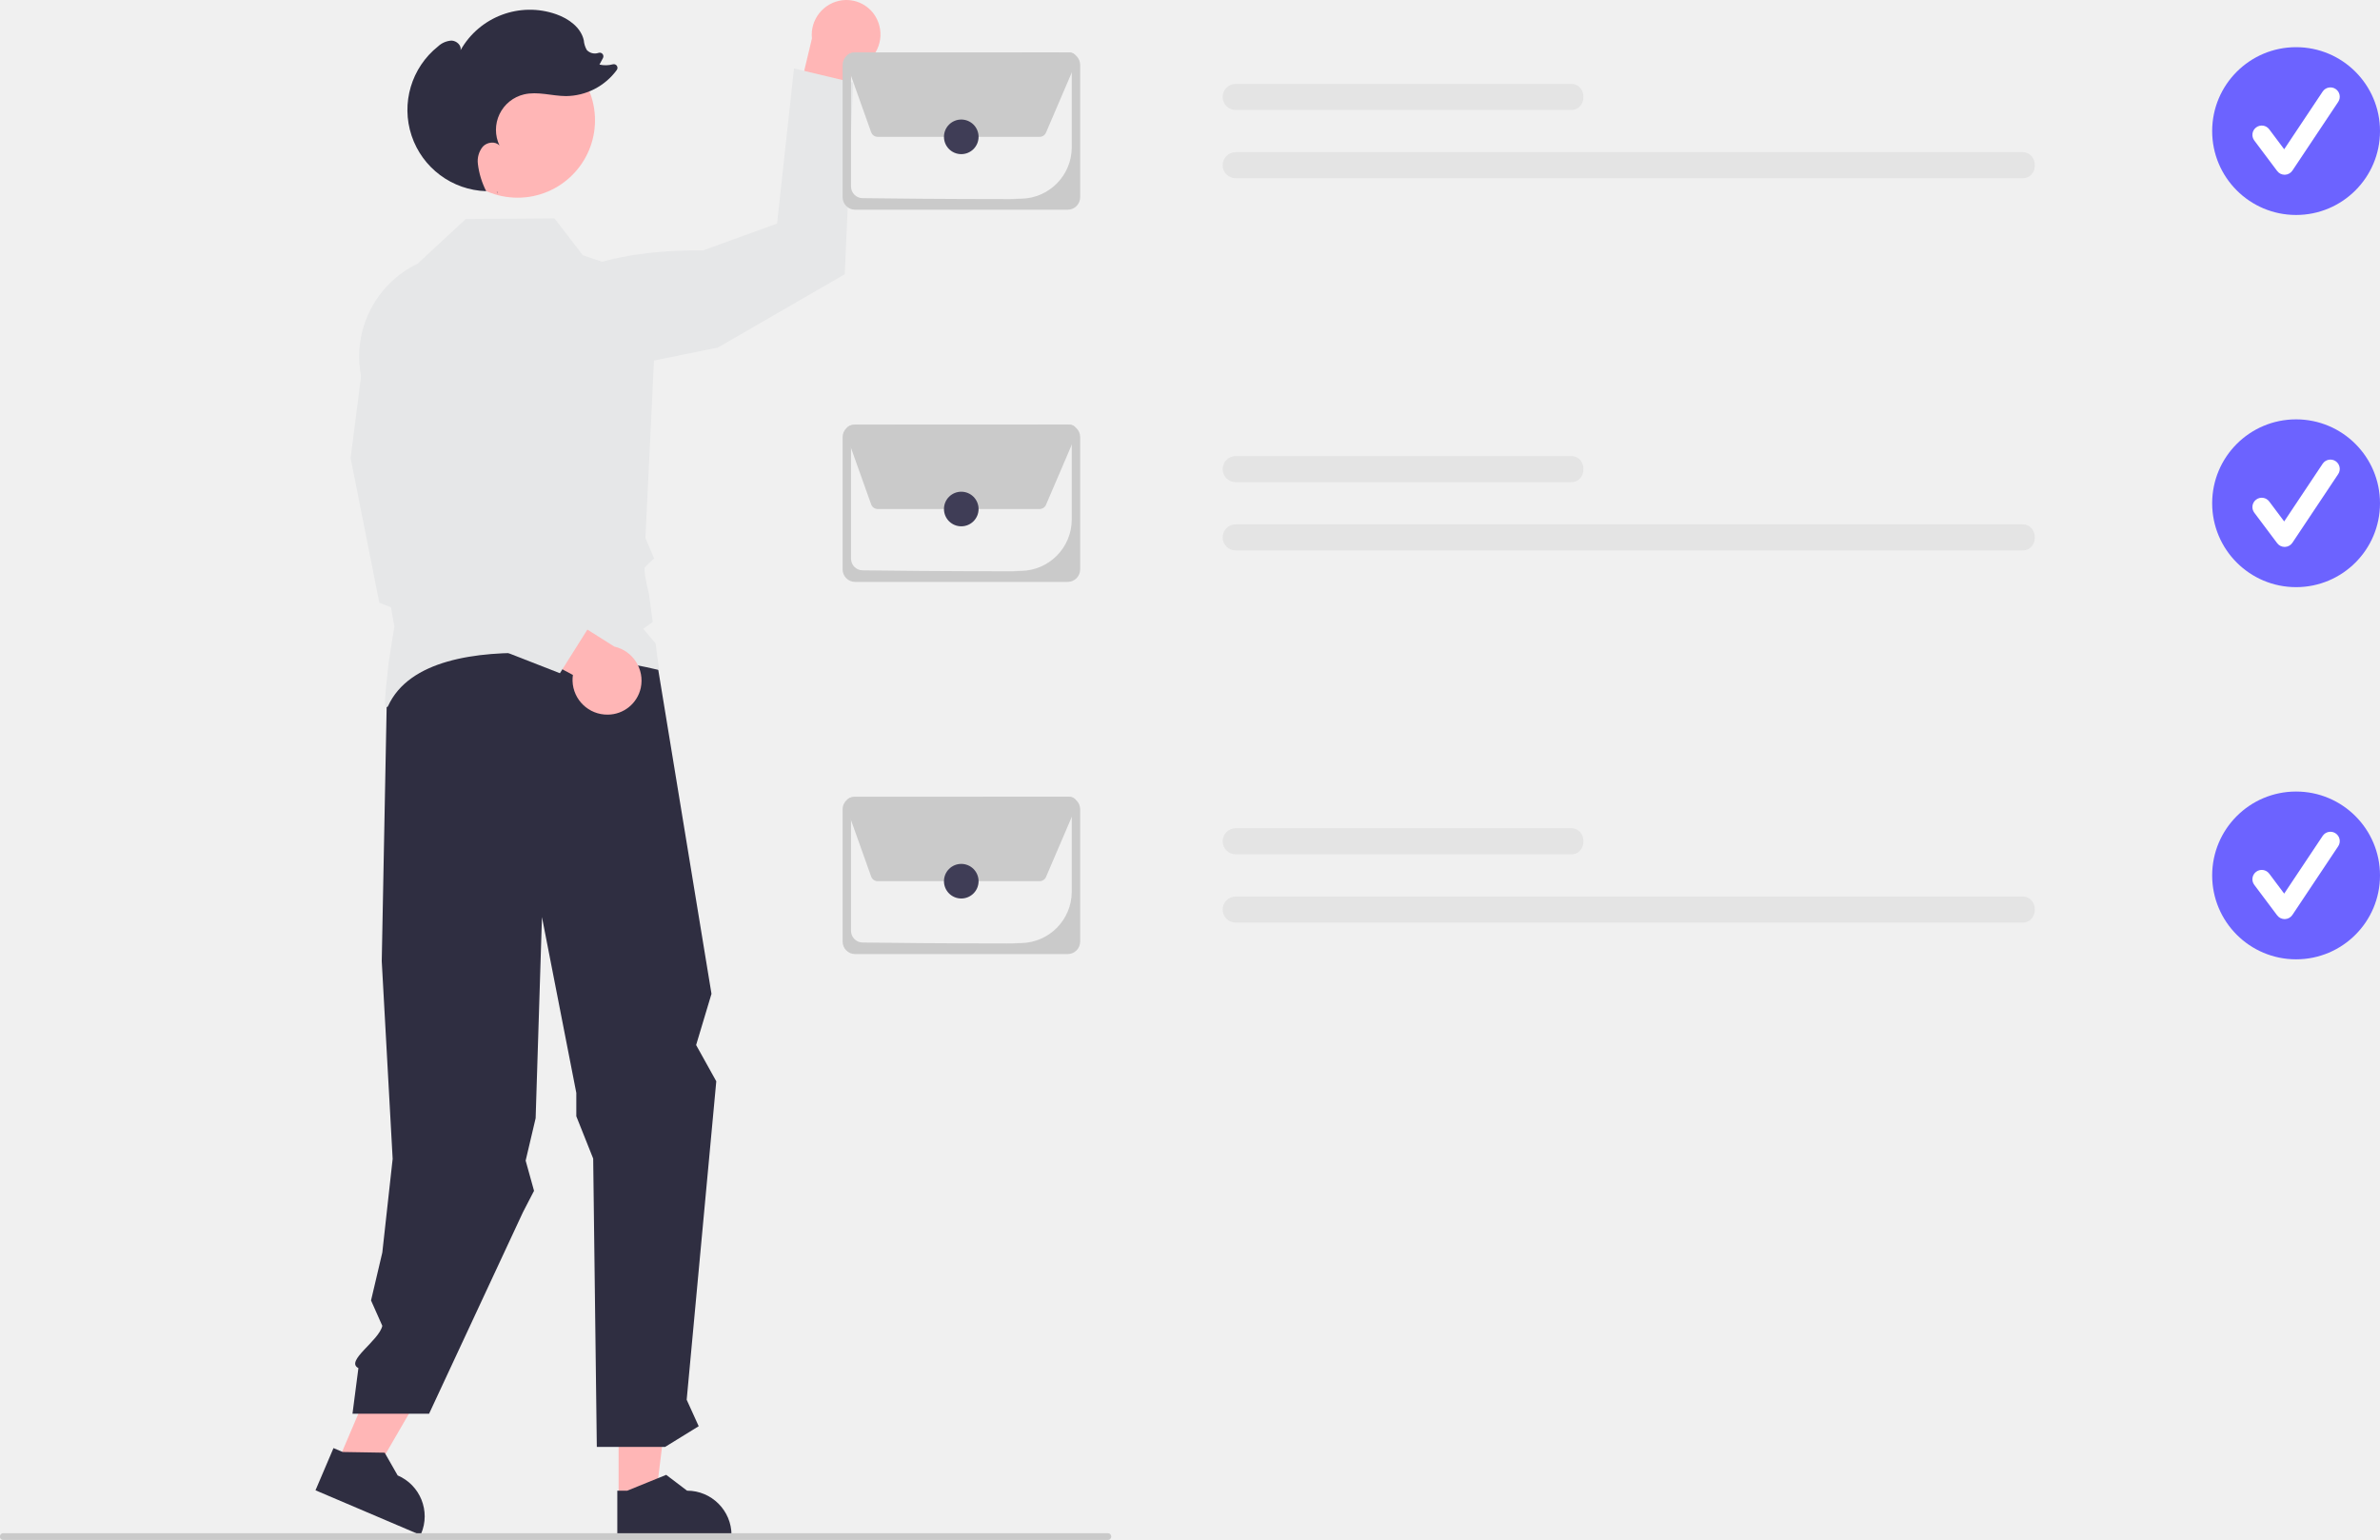
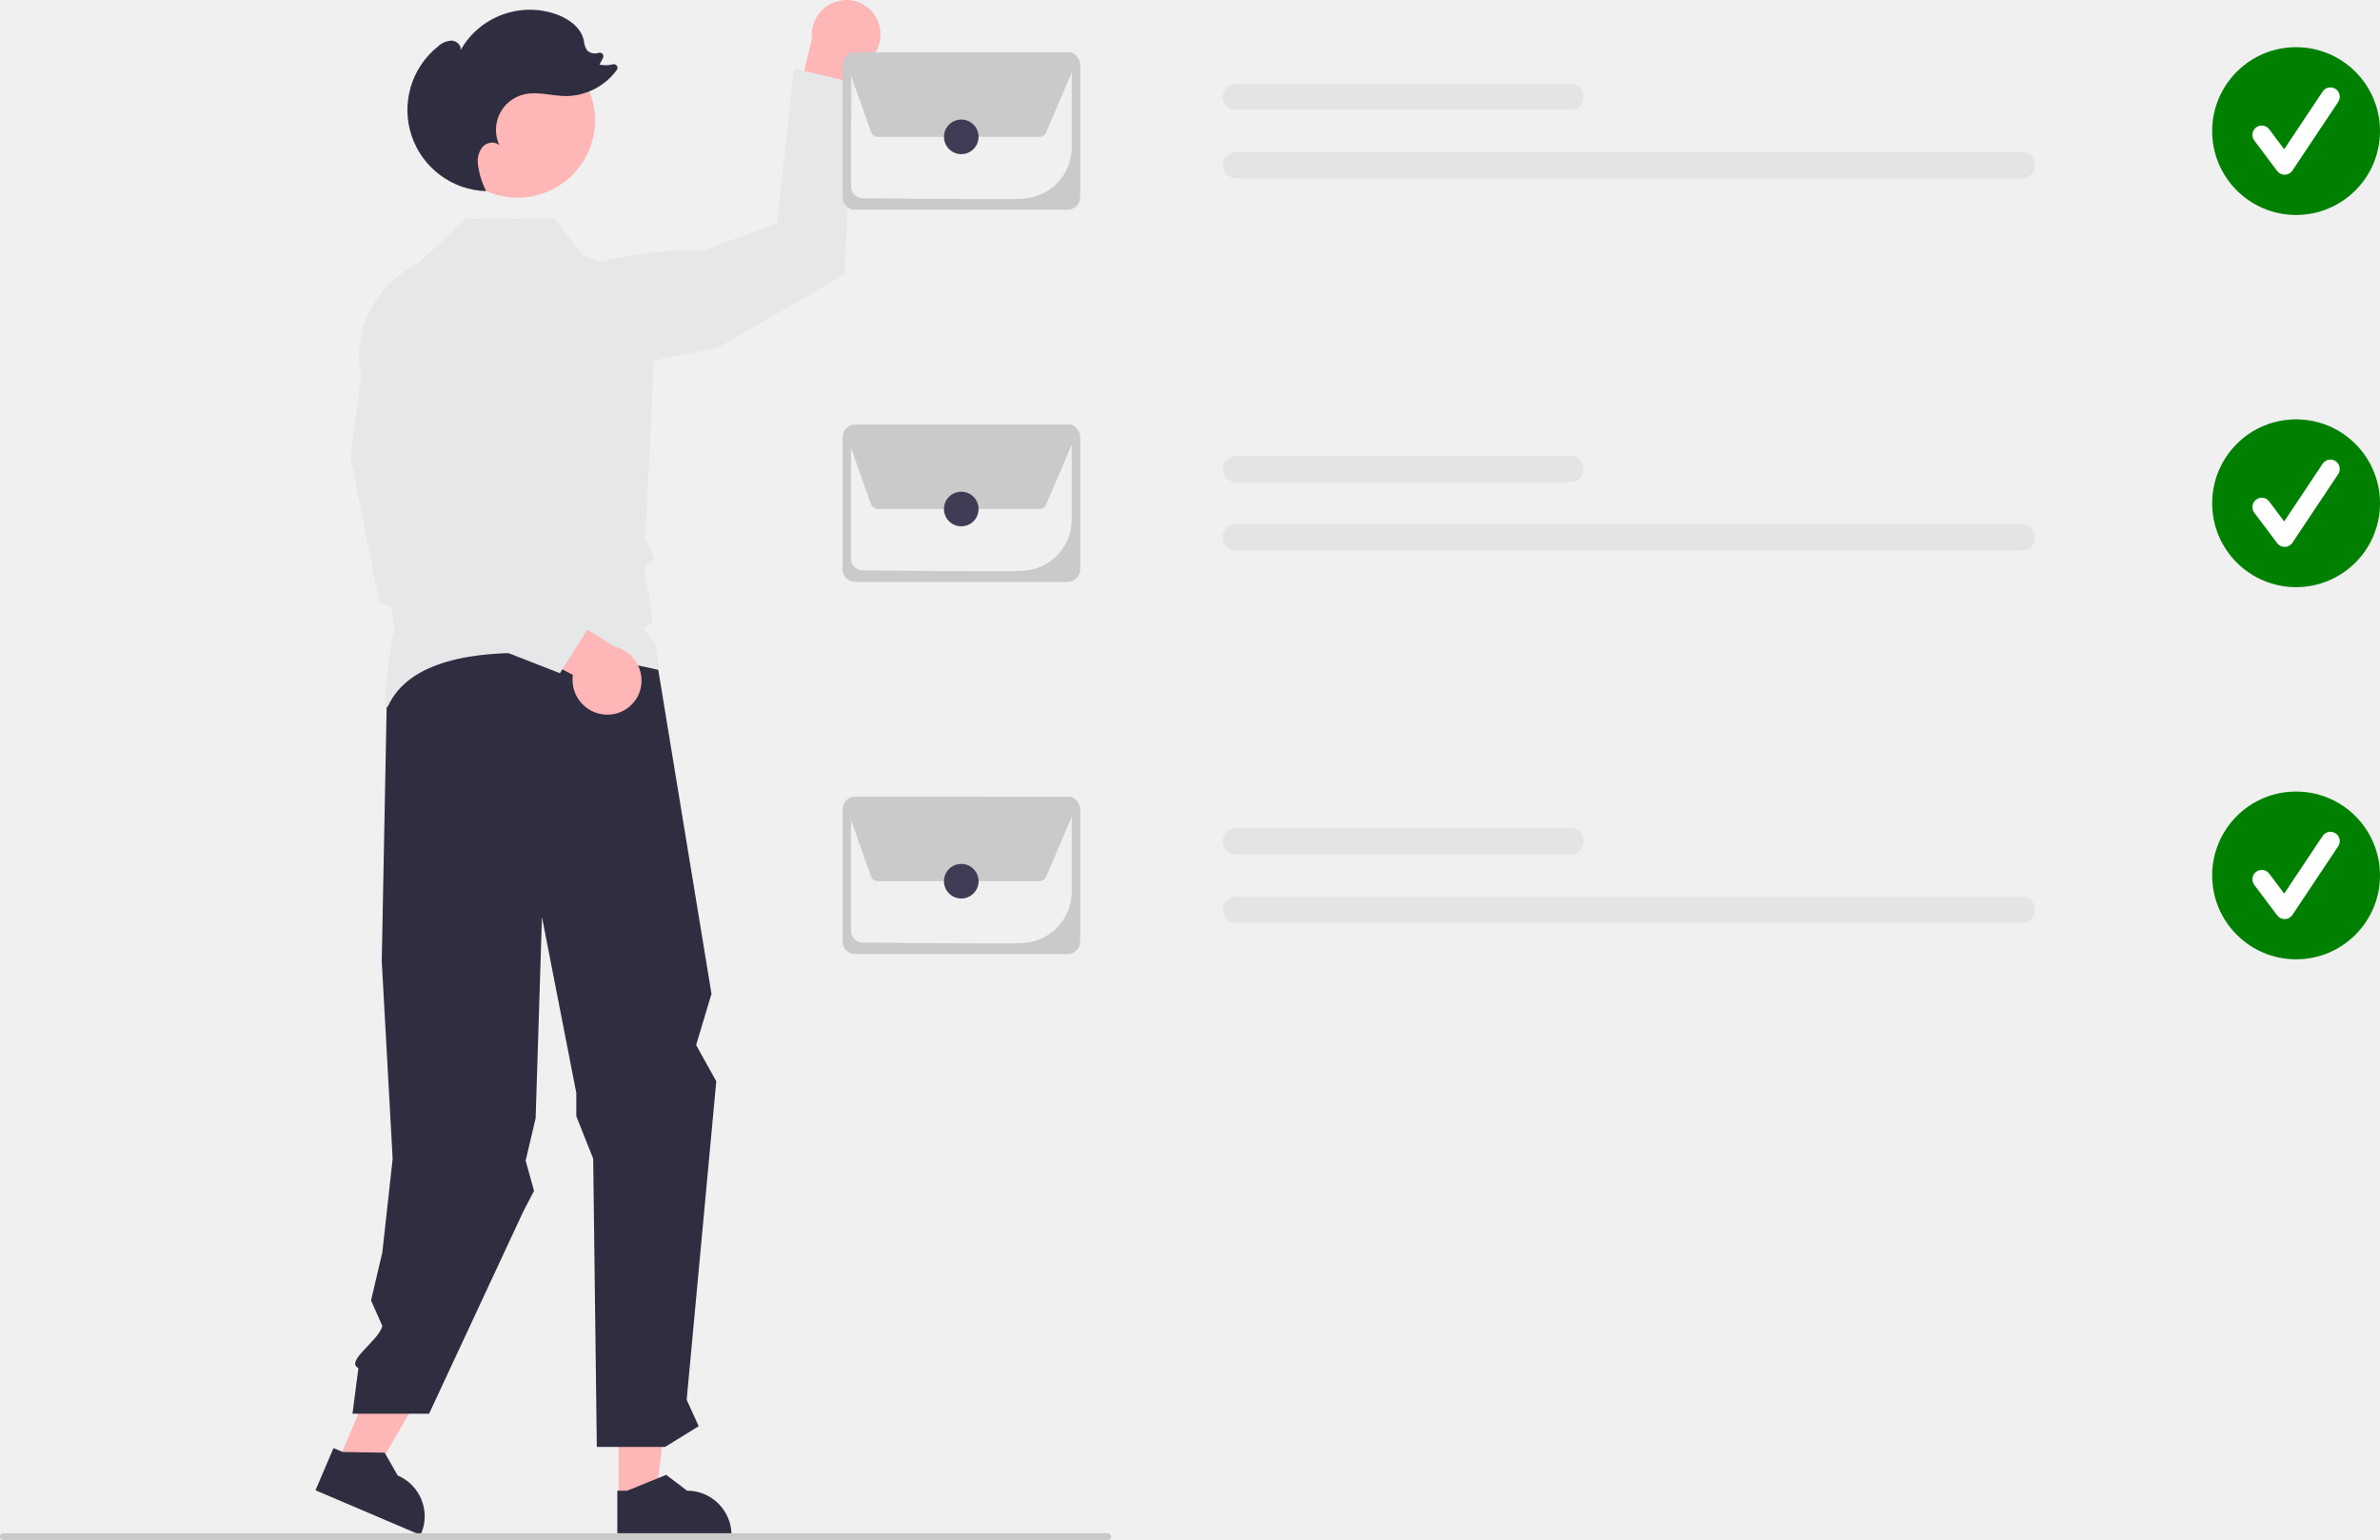
- <svg xmlns="http://www.w3.org/2000/svg" data-name="Layer 1" width="844.037" height="546.23" viewBox="0 0 844.037 546.23">
-   <path d="M489.512,184.959a12.334,12.334,0,0,1-7.269,15.697,12.118,12.118,0,0,1-2.065.569l-7.001,42.868-16.423-15.164,9.166-38.383a12.378,12.378,0,0,1,10.843-13.582,12.052,12.052,0,0,1,12.749,7.995Z" transform="translate(-177.9814 -176.885)" fill="#ffb6b6" />
-   <path d="M368.31,282.093s12.746-16.841,59-16.38l26.254-9.539,6-55,21,5-3,68-45,26-59,12Z" transform="translate(-177.9814 -176.885)" fill="#e6e7e8" />
-   <polygon points="119.255 519.834 131.372 524.997 157.055 480.719 139.172 473.099 119.255 519.834" fill="#ffb6b6" />
-   <polygon points="219.383 531.3 232.553 531.299 238.819 480.497 219.38 480.498 219.383 531.3" fill="#ffb6b6" />
-   <path d="M396.901,721.924l40.502-.002v-.512a15.765,15.765,0,0,0-15.764-15.764h-.001l-7.398-5.613-13.803,5.613-3.536 0Z" transform="translate(-177.9814 -176.885)" fill="#2f2e41" />
-   <path d="M289.869,705.514l37.259,15.878.201-.471a15.765,15.765,0,0,0-8.322-20.683l-.001-0-4.605-8.064-14.899-.248-3.252-1.386Z" transform="translate(-177.9814 -176.885)" fill="#2f2e41" />
-   <path d="M410.284,407.522l20.017,121.884-5.448,18.163,7.148,12.864L421.504,673.402l4.261,9.381L413.86,690.126h-24.226l-1.286-102.273-5.984-15.016v-8.276l-12.182-62.364-2.243,71.336-3.544,15.039,2.977,10.708-3.889,7.502L330.151,678.354H302.986l2.101-16.185h0c-4.867-2.464,7.307-9.666,8.477-14.995l-4-9,4-17,3.668-33.218-3.868-70.119,1.82-94.423L346.962,399.113Z" transform="translate(-177.9814 -176.885)" fill="#2f2e41" />
+ <svg xmlns="http://www.w3.org/2000/svg" data-name="Layer 1" width="844.037" height="546.23" viewBox="0 0 844.037 546.23" version="1.1" id="svg75">
+   <defs id="defs79" />
+   <path d="M489.512,184.959a12.334,12.334,0,0,1-7.269,15.697,12.118,12.118,0,0,1-2.065.569l-7.001,42.868-16.423-15.164,9.166-38.383a12.378,12.378,0,0,1,10.843-13.582,12.052,12.052,0,0,1,12.749,7.995Z" transform="translate(-177.9814 -176.885)" fill="#ffb6b6" id="path2" />
+   <path d="M368.31,282.093s12.746-16.841,59-16.38l26.254-9.539,6-55,21,5-3,68-45,26-59,12Z" transform="translate(-177.9814 -176.885)" fill="#e6e7e8" id="path4" />
+   <polygon points="119.255 519.834 131.372 524.997 157.055 480.719 139.172 473.099 119.255 519.834" fill="#ffb6b6" id="polygon6" />
+   <polygon points="219.383 531.3 232.553 531.299 238.819 480.497 219.38 480.498 219.383 531.3" fill="#ffb6b6" id="polygon8" />
+   <path d="M396.901,721.924l40.502-.002v-.512a15.765,15.765,0,0,0-15.764-15.764h-.001l-7.398-5.613-13.803,5.613-3.536 0Z" transform="translate(-177.9814 -176.885)" fill="#2f2e41" id="path10" />
+   <path d="M289.869,705.514l37.259,15.878.201-.471a15.765,15.765,0,0,0-8.322-20.683l-.001-0-4.605-8.064-14.899-.248-3.252-1.386Z" transform="translate(-177.9814 -176.885)" fill="#2f2e41" id="path12" />
+   <path d="M410.284,407.522l20.017,121.884-5.448,18.163,7.148,12.864L421.504,673.402l4.261,9.381L413.86,690.126h-24.226l-1.286-102.273-5.984-15.016v-8.276l-12.182-62.364-2.243,71.336-3.544,15.039,2.977,10.708-3.889,7.502L330.151,678.354H302.986l2.101-16.185h0c-4.867-2.464,7.307-9.666,8.477-14.995l-4-9,4-17,3.668-33.218-3.868-70.119,1.82-94.423L346.962,399.113Z" transform="translate(-177.9814 -176.885)" fill="#2f2e41" id="path14" />
  <circle id="b6492e21-528b-49f6-adbd-cfab639933c4" data-name="ab6171fa-7d69-4734-b81c-8dff60f9761b" cx="183.556" cy="42.67" r="27.453" fill="#ffb6b6" />
-   <path d="M315.074,427.707a.526.526,0,0,1-.144-.02c-.507-.142-.907-.253.922-16.069l1.974-12.501L315.898,388.079l-3.242-3.242,5.21-5.209-3.193-23.629-8.679-45.843a36.572,36.572,0,0,1,20.084-39.736L343.166,254.571l31.442-.235,10.06,13.077L411.281,276.453l-4.413,91.293,3.095,7.222-.265.24c-.021.019-2.083,1.883-3.009,2.909-.449.637.393,5.396,1.433,9.437l1.333,9.974-3.359,2.401,4.368,5.159,1.265,9.484-.713-.177c-.804-.2-80.487-19.583-95.391,12.896A.601.601,0,0,1,315.074,427.707Z" transform="translate(-177.9814 -176.885)" fill="#e6e7e8" />
-   <path d="M354.515,245.663q-.176-.387-.351-.777c.045.001.089.008.134.009Z" transform="translate(-177.9814 -176.885)" fill="#2f2e41" />
-   <path d="M333.322,193.351a7.641,7.641,0,0,1,4.787-2.069c1.775.057,3.575,1.661,3.208,3.398a28.211,28.211,0,0,1,33.95-12.73c4.412,1.557,8.739,4.671,9.752,9.238a8.32,8.32,0,0,0,1.048,3.41,3.893,3.893,0,0,0,4.143,1.05l.044-.013a1.297,1.297,0,0,1,1.567,1.831l-1.248,2.328a10.004,10.004,0,0,0,4.766-.101,1.296,1.296,0,0,1,1.376,2.017,22.589,22.589,0,0,1-18.012,9.258c-4.988-.03-10.027-1.75-14.882-.602a12.927,12.927,0,0,0-8.695,18.147c-1.491-1.631-4.374-1.245-5.9.354a8.091,8.091,0,0,0-1.767,6.191,28.726,28.726,0,0,0,2.949,9.642,28.826,28.826,0,0,1-17.088-51.349Z" transform="translate(-177.9814 -176.885)" fill="#2f2e41" />
-   <path d="M496.381,705.964l-7.71-12.39-1.54,7.08c-.27,1.24-.54,2.5-.79,3.75-2.19-1.87-4.52-3.6-6.8-5.26q-10.5-7.62-20.99-15.26l2.19,12.7c1.35,7.82,2.76,15.8,6.1,22.95.37.81.77,1.61,1.2,2.39h32.54a10.488,10.488,0,0,0,.54-2.24.775.775,0,0,0,.01-.15C501.641,714.684,498.961,710.114,496.381,705.964Z" transform="translate(-177.9814 -176.885)" fill="#f0f0f0" />
-   <path d="M229.151,705.964l7.71-12.39,1.54,7.08c.27,1.24.54,2.5.79,3.75,2.19-1.87,4.52-3.6,6.8-5.26q10.5-7.62,20.99-15.26l-2.19,12.7c-1.35,7.82-2.76,15.8-6.1,22.95-.37.81-.77,1.61-1.2,2.39h-32.54a10.487,10.487,0,0,1-.54-2.24.774.774,0,0,1-.01-.15C223.891,714.684,226.571,710.114,229.151,705.964Z" transform="translate(-177.9814 -176.885)" fill="#f0f0f0" />
-   <path d="M570.922,723.115h-391.75a1.191,1.191,0,1,1,0-2.381h391.75a1.191,1.191,0,0,1,0,2.381Z" transform="translate(-177.9814 -176.885)" fill="#cacaca" />
-   <path d="M735.035,215.9H616.212a4.629,4.629,0,0,1,0-9.259H735.035C741.006,206.558,741.065,215.984,735.035,215.9Z" transform="translate(-177.9814 -176.885)" fill="#e4e4e4" />
-   <path d="M895.103,240.117H616.212a4.629,4.629,0,0,1,0-9.259H895.103C901.073,230.774,901.133,240.201,895.103,240.117Z" transform="translate(-177.9814 -176.885)" fill="#e4e4e4" />
-   <circle cx="814.278" cy="46.494" r="29.759" fill="#6c63ff" />
-   <path d="M988.2,238.867a3.309,3.309,0,0,1-2.648-1.324l-8.119-10.825a3.31,3.31,0,1,1,5.296-3.972L988.041,229.827l13.642-20.463a3.31,3.31,0,1,1,5.509,3.673L990.954,237.393a3.312,3.312,0,0,1-2.663,1.473C988.261,238.867,988.23,238.867,988.2,238.867Z" transform="translate(-177.9814 -176.885)" fill="#fff" />
-   <path d="M556.611,195.476h-75.368a4.446,4.446,0,0,0-4.441,4.441v46.924a4.446,4.446,0,0,0,4.441,4.441h75.368a4.446,4.446,0,0,0,4.441-4.441V199.917A4.446,4.446,0,0,0,556.611,195.476Zm1.458,33.706A18.258,18.258,0,0,1,540.118,247.368c-7.647.1,4.231.138-4.992.138-21.091,0-43.083-.202-51.288-.332a4.138,4.138,0,0,1-4.052-4.121v-43.133a1.462,1.462,0,0,1,1.457-1.461h75.365a1.462,1.462,0,0,1,1.461,1.457Z" transform="translate(-177.9814 -176.885)" fill="#cacaca" />
-   <path d="M546.668,225.424H489.246a2.468,2.468,0,0,1-2.32-1.636L478.057,198.907a2.463,2.463,0,0,1,2.316-3.29l77.013-.137h.003a2.463,2.463,0,0,1,2.264,3.433l-.134-.057.134.057L548.932,223.931A2.46,2.46,0,0,1,546.668,225.424Z" transform="translate(-177.9814 -176.885)" fill="#cacaca" />
-   <circle cx="340.902" cy="48.539" r="6.136" fill="#3f3d56" />
-   <path d="M735.035,347.917H616.212a4.629,4.629,0,0,1,0-9.259H735.035C741.006,338.575,741.065,348.001,735.035,347.917Z" transform="translate(-177.9814 -176.885)" fill="#e4e4e4" />
-   <path d="M895.103,372.134H616.212a4.629,4.629,0,0,1,0-9.259H895.103C901.073,362.792,901.133,372.218,895.103,372.134Z" transform="translate(-177.9814 -176.885)" fill="#e4e4e4" />
-   <circle cx="814.278" cy="178.511" r="29.759" fill="#6c63ff" />
-   <path d="M988.2,370.884a3.309,3.309,0,0,1-2.648-1.324l-8.119-10.825a3.31,3.31,0,1,1,5.296-3.972l5.312,7.082,13.642-20.463a3.31,3.31,0,1,1,5.509,3.673L990.954,369.41a3.312,3.312,0,0,1-2.663,1.473C988.261,370.884,988.23,370.884,988.2,370.884Z" transform="translate(-177.9814 -176.885)" fill="#fff" />
-   <path d="M556.611,327.493h-75.368a4.446,4.446,0,0,0-4.441,4.441V378.858a4.446,4.446,0,0,0,4.441,4.441h75.368a4.446,4.446,0,0,0,4.441-4.441V331.934A4.446,4.446,0,0,0,556.611,327.493Zm1.458,33.706a18.258,18.258,0,0,1-17.95,18.186c-7.647.1,4.231.138-4.992.138-21.091,0-43.083-.202-51.288-.332a4.138,4.138,0,0,1-4.052-4.121v-43.133a1.462,1.462,0,0,1,1.457-1.461h75.365a1.462,1.462,0,0,1,1.461,1.457Z" transform="translate(-177.9814 -176.885)" fill="#cacaca" />
-   <path d="M546.668,357.441H489.246a2.468,2.468,0,0,1-2.32-1.636l-8.869-24.881a2.463,2.463,0,0,1,2.316-3.29l77.013-.137h.003a2.463,2.463,0,0,1,2.264,3.433l-.134-.057.134.057L548.932,355.949A2.46,2.46,0,0,1,546.668,357.441Z" transform="translate(-177.9814 -176.885)" fill="#cacaca" />
-   <circle cx="340.902" cy="180.556" r="6.136" fill="#3f3d56" />
-   <path d="M735.035,479.934H616.212a4.629,4.629,0,0,1,0-9.259H735.035C741.006,470.592,741.065,480.019,735.035,479.934Z" transform="translate(-177.9814 -176.885)" fill="#e4e4e4" />
-   <path d="M895.103,504.151H616.212a4.629,4.629,0,0,1,0-9.259H895.103C901.073,494.809,901.133,504.235,895.103,504.151Z" transform="translate(-177.9814 -176.885)" fill="#e4e4e4" />
-   <circle cx="814.278" cy="310.528" r="29.759" fill="#6c63ff" />
-   <path d="M988.2,502.902a3.309,3.309,0,0,1-2.648-1.324L977.433,490.752a3.31,3.31,0,1,1,5.296-3.972l5.312,7.082,13.642-20.463a3.31,3.31,0,1,1,5.509,3.673L990.954,501.427a3.312,3.312,0,0,1-2.663,1.473C988.261,502.901,988.23,502.902,988.2,502.902Z" transform="translate(-177.9814 -176.885)" fill="#fff" />
-   <path d="M556.611,459.51h-75.368a4.446,4.446,0,0,0-4.441,4.441v46.924a4.446,4.446,0,0,0,4.441,4.441h75.368a4.446,4.446,0,0,0,4.441-4.441V463.951A4.446,4.446,0,0,0,556.611,459.51Zm1.458,33.706a18.258,18.258,0,0,1-17.95,18.186c-7.647.1,4.231.138-4.992.138-21.091,0-43.083-.202-51.288-.332a4.138,4.138,0,0,1-4.052-4.121v-43.133a1.462,1.462,0,0,1,1.457-1.461h75.365a1.462,1.462,0,0,1,1.461,1.457Z" transform="translate(-177.9814 -176.885)" fill="#cacaca" />
-   <path d="M546.668,489.459H489.246a2.468,2.468,0,0,1-2.32-1.636l-8.869-24.881a2.463,2.463,0,0,1,2.316-3.29l77.013-.137h.003a2.463,2.463,0,0,1,2.264,3.433l-.134-.057.134.057L548.932,487.966A2.46,2.46,0,0,1,546.668,489.459Z" transform="translate(-177.9814 -176.885)" fill="#cacaca" />
-   <circle cx="340.902" cy="312.574" r="6.136" fill="#3f3d56" />
-   <path d="M393.545,430.378a12.334,12.334,0,0,1-12.518-11.94,12.118,12.118,0,0,1,.127-2.138l-38.326-20.441,19.647-10.661,33.383,21.046a12.378,12.378,0,0,1,9.364,14.641,12.052,12.052,0,0,1-11.676,9.493Z" transform="translate(-177.9814 -176.885)" fill="#ffb6b6" />
-   <path d="M376.548,415.686l-64.047-25.002L302.319,339.358l3.781-29.511a30.201,30.201,0,0,1,34.624-26l.215.034.122.18c.489.722,11.786,18.179-3.417,61.491l.562,27.526,50.365,23.51Z" transform="translate(-177.9814 -176.885)" fill="#e6e7e8" />
+   <path d="M315.074,427.707a.526.526,0,0,1-.144-.02c-.507-.142-.907-.253.922-16.069l1.974-12.501L315.898,388.079l-3.242-3.242,5.21-5.209-3.193-23.629-8.679-45.843a36.572,36.572,0,0,1,20.084-39.736L343.166,254.571l31.442-.235,10.06,13.077L411.281,276.453l-4.413,91.293,3.095,7.222-.265.24c-.021.019-2.083,1.883-3.009,2.909-.449.637.393,5.396,1.433,9.437l1.333,9.974-3.359,2.401,4.368,5.159,1.265,9.484-.713-.177c-.804-.2-80.487-19.583-95.391,12.896A.601.601,0,0,1,315.074,427.707Z" transform="translate(-177.9814 -176.885)" fill="#e6e7e8" id="path17" />
+   <path d="M354.515,245.663q-.176-.387-.351-.777c.045.001.089.008.134.009Z" transform="translate(-177.9814 -176.885)" fill="#2f2e41" id="path19" />
+   <path d="M333.322,193.351a7.641,7.641,0,0,1,4.787-2.069c1.775.057,3.575,1.661,3.208,3.398a28.211,28.211,0,0,1,33.95-12.73c4.412,1.557,8.739,4.671,9.752,9.238a8.32,8.32,0,0,0,1.048,3.41,3.893,3.893,0,0,0,4.143,1.05l.044-.013a1.297,1.297,0,0,1,1.567,1.831l-1.248,2.328a10.004,10.004,0,0,0,4.766-.101,1.296,1.296,0,0,1,1.376,2.017,22.589,22.589,0,0,1-18.012,9.258c-4.988-.03-10.027-1.75-14.882-.602a12.927,12.927,0,0,0-8.695,18.147c-1.491-1.631-4.374-1.245-5.9.354a8.091,8.091,0,0,0-1.767,6.191,28.726,28.726,0,0,0,2.949,9.642,28.826,28.826,0,0,1-17.088-51.349Z" transform="translate(-177.9814 -176.885)" fill="#2f2e41" id="path21" />
+   <path d="M496.381,705.964l-7.71-12.39-1.54,7.08c-.27,1.24-.54,2.5-.79,3.75-2.19-1.87-4.52-3.6-6.8-5.26q-10.5-7.62-20.99-15.26l2.19,12.7c1.35,7.82,2.76,15.8,6.1,22.95.37.81.77,1.61,1.2,2.39h32.54a10.488,10.488,0,0,0,.54-2.24.775.775,0,0,0,.01-.15C501.641,714.684,498.961,710.114,496.381,705.964Z" transform="translate(-177.9814 -176.885)" fill="#f0f0f0" id="path23" />
+   <path d="M229.151,705.964l7.71-12.39,1.54,7.08c.27,1.24.54,2.5.79,3.75,2.19-1.87,4.52-3.6,6.8-5.26q10.5-7.62,20.99-15.26l-2.19,12.7c-1.35,7.82-2.76,15.8-6.1,22.95-.37.81-.77,1.61-1.2,2.39h-32.54a10.487,10.487,0,0,1-.54-2.24.774.774,0,0,1-.01-.15C223.891,714.684,226.571,710.114,229.151,705.964Z" transform="translate(-177.9814 -176.885)" fill="#f0f0f0" id="path25" />
+   <path d="M570.922,723.115h-391.75a1.191,1.191,0,1,1,0-2.381h391.75a1.191,1.191,0,0,1,0,2.381Z" transform="translate(-177.9814 -176.885)" fill="#cacaca" id="path27" />
+   <path d="M735.035,215.9H616.212a4.629,4.629,0,0,1,0-9.259H735.035C741.006,206.558,741.065,215.984,735.035,215.9Z" transform="translate(-177.9814 -176.885)" fill="#e4e4e4" id="path29" />
+   <path d="M895.103,240.117H616.212a4.629,4.629,0,0,1,0-9.259H895.103C901.073,230.774,901.133,240.201,895.103,240.117Z" transform="translate(-177.9814 -176.885)" fill="#e4e4e4" id="path31" />
+   <circle cx="814.278" cy="46.494" r="29.759" fill="#6c63ff" id="circle33" style="fill:#008000" />
+   <path d="M988.2,238.867a3.309,3.309,0,0,1-2.648-1.324l-8.119-10.825a3.31,3.31,0,1,1,5.296-3.972L988.041,229.827l13.642-20.463a3.31,3.31,0,1,1,5.509,3.673L990.954,237.393a3.312,3.312,0,0,1-2.663,1.473C988.261,238.867,988.23,238.867,988.2,238.867Z" transform="translate(-177.9814 -176.885)" fill="#fff" id="path35" />
+   <path d="M556.611,195.476h-75.368a4.446,4.446,0,0,0-4.441,4.441v46.924a4.446,4.446,0,0,0,4.441,4.441h75.368a4.446,4.446,0,0,0,4.441-4.441V199.917A4.446,4.446,0,0,0,556.611,195.476Zm1.458,33.706A18.258,18.258,0,0,1,540.118,247.368c-7.647.1,4.231.138-4.992.138-21.091,0-43.083-.202-51.288-.332a4.138,4.138,0,0,1-4.052-4.121v-43.133a1.462,1.462,0,0,1,1.457-1.461h75.365a1.462,1.462,0,0,1,1.461,1.457Z" transform="translate(-177.9814 -176.885)" fill="#cacaca" id="path37" />
+   <path d="M546.668,225.424H489.246a2.468,2.468,0,0,1-2.32-1.636L478.057,198.907a2.463,2.463,0,0,1,2.316-3.29l77.013-.137h.003a2.463,2.463,0,0,1,2.264,3.433l-.134-.057.134.057L548.932,223.931A2.46,2.46,0,0,1,546.668,225.424Z" transform="translate(-177.9814 -176.885)" fill="#cacaca" id="path39" />
+   <circle cx="340.902" cy="48.539" r="6.136" fill="#3f3d56" id="circle41" />
+   <path d="M735.035,347.917H616.212a4.629,4.629,0,0,1,0-9.259H735.035C741.006,338.575,741.065,348.001,735.035,347.917Z" transform="translate(-177.9814 -176.885)" fill="#e4e4e4" id="path43" />
+   <path d="M895.103,372.134H616.212a4.629,4.629,0,0,1,0-9.259H895.103C901.073,362.792,901.133,372.218,895.103,372.134Z" transform="translate(-177.9814 -176.885)" fill="#e4e4e4" id="path45" />
+   <circle cx="814.278" cy="178.511" r="29.759" fill="#6c63ff" id="circle47" style="fill:#008000" />
+   <path d="M988.2,370.884a3.309,3.309,0,0,1-2.648-1.324l-8.119-10.825a3.31,3.31,0,1,1,5.296-3.972l5.312,7.082,13.642-20.463a3.31,3.31,0,1,1,5.509,3.673L990.954,369.41a3.312,3.312,0,0,1-2.663,1.473C988.261,370.884,988.23,370.884,988.2,370.884Z" transform="translate(-177.9814 -176.885)" fill="#fff" id="path49" />
+   <path d="M556.611,327.493h-75.368a4.446,4.446,0,0,0-4.441,4.441V378.858a4.446,4.446,0,0,0,4.441,4.441h75.368a4.446,4.446,0,0,0,4.441-4.441V331.934A4.446,4.446,0,0,0,556.611,327.493Zm1.458,33.706a18.258,18.258,0,0,1-17.95,18.186c-7.647.1,4.231.138-4.992.138-21.091,0-43.083-.202-51.288-.332a4.138,4.138,0,0,1-4.052-4.121v-43.133a1.462,1.462,0,0,1,1.457-1.461h75.365a1.462,1.462,0,0,1,1.461,1.457Z" transform="translate(-177.9814 -176.885)" fill="#cacaca" id="path51" />
+   <path d="M546.668,357.441H489.246a2.468,2.468,0,0,1-2.32-1.636l-8.869-24.881a2.463,2.463,0,0,1,2.316-3.29l77.013-.137h.003a2.463,2.463,0,0,1,2.264,3.433l-.134-.057.134.057L548.932,355.949A2.46,2.46,0,0,1,546.668,357.441Z" transform="translate(-177.9814 -176.885)" fill="#cacaca" id="path53" />
+   <circle cx="340.902" cy="180.556" r="6.136" fill="#3f3d56" id="circle55" />
+   <path d="M735.035,479.934H616.212a4.629,4.629,0,0,1,0-9.259H735.035C741.006,470.592,741.065,480.019,735.035,479.934Z" transform="translate(-177.9814 -176.885)" fill="#e4e4e4" id="path57" />
+   <path d="M895.103,504.151H616.212a4.629,4.629,0,0,1,0-9.259H895.103C901.073,494.809,901.133,504.235,895.103,504.151Z" transform="translate(-177.9814 -176.885)" fill="#e4e4e4" id="path59" />
+   <circle cx="814.278" cy="310.528" r="29.759" fill="#6c63ff" id="circle61" style="fill:#008000" />
+   <path d="M988.2,502.902a3.309,3.309,0,0,1-2.648-1.324L977.433,490.752a3.31,3.31,0,1,1,5.296-3.972l5.312,7.082,13.642-20.463a3.31,3.31,0,1,1,5.509,3.673L990.954,501.427a3.312,3.312,0,0,1-2.663,1.473C988.261,502.901,988.23,502.902,988.2,502.902Z" transform="translate(-177.9814 -176.885)" fill="#fff" id="path63" />
+   <path d="M556.611,459.51h-75.368a4.446,4.446,0,0,0-4.441,4.441v46.924a4.446,4.446,0,0,0,4.441,4.441h75.368a4.446,4.446,0,0,0,4.441-4.441V463.951A4.446,4.446,0,0,0,556.611,459.51Zm1.458,33.706a18.258,18.258,0,0,1-17.95,18.186c-7.647.1,4.231.138-4.992.138-21.091,0-43.083-.202-51.288-.332a4.138,4.138,0,0,1-4.052-4.121v-43.133a1.462,1.462,0,0,1,1.457-1.461h75.365a1.462,1.462,0,0,1,1.461,1.457Z" transform="translate(-177.9814 -176.885)" fill="#cacaca" id="path65" />
+   <path d="M546.668,489.459H489.246a2.468,2.468,0,0,1-2.32-1.636l-8.869-24.881a2.463,2.463,0,0,1,2.316-3.29l77.013-.137h.003a2.463,2.463,0,0,1,2.264,3.433l-.134-.057.134.057L548.932,487.966A2.46,2.46,0,0,1,546.668,489.459Z" transform="translate(-177.9814 -176.885)" fill="#cacaca" id="path67" />
+   <circle cx="340.902" cy="312.574" r="6.136" fill="#3f3d56" id="circle69" />
+   <path d="M393.545,430.378a12.334,12.334,0,0,1-12.518-11.94,12.118,12.118,0,0,1,.127-2.138l-38.326-20.441,19.647-10.661,33.383,21.046a12.378,12.378,0,0,1,9.364,14.641,12.052,12.052,0,0,1-11.676,9.493Z" transform="translate(-177.9814 -176.885)" fill="#ffb6b6" id="path71" />
+   <path d="M376.548,415.686l-64.047-25.002L302.319,339.358l3.781-29.511a30.201,30.201,0,0,1,34.624-26l.215.034.122.18c.489.722,11.786,18.179-3.417,61.491l.562,27.526,50.365,23.51Z" transform="translate(-177.9814 -176.885)" fill="#e6e7e8" id="path73" />
</svg>
